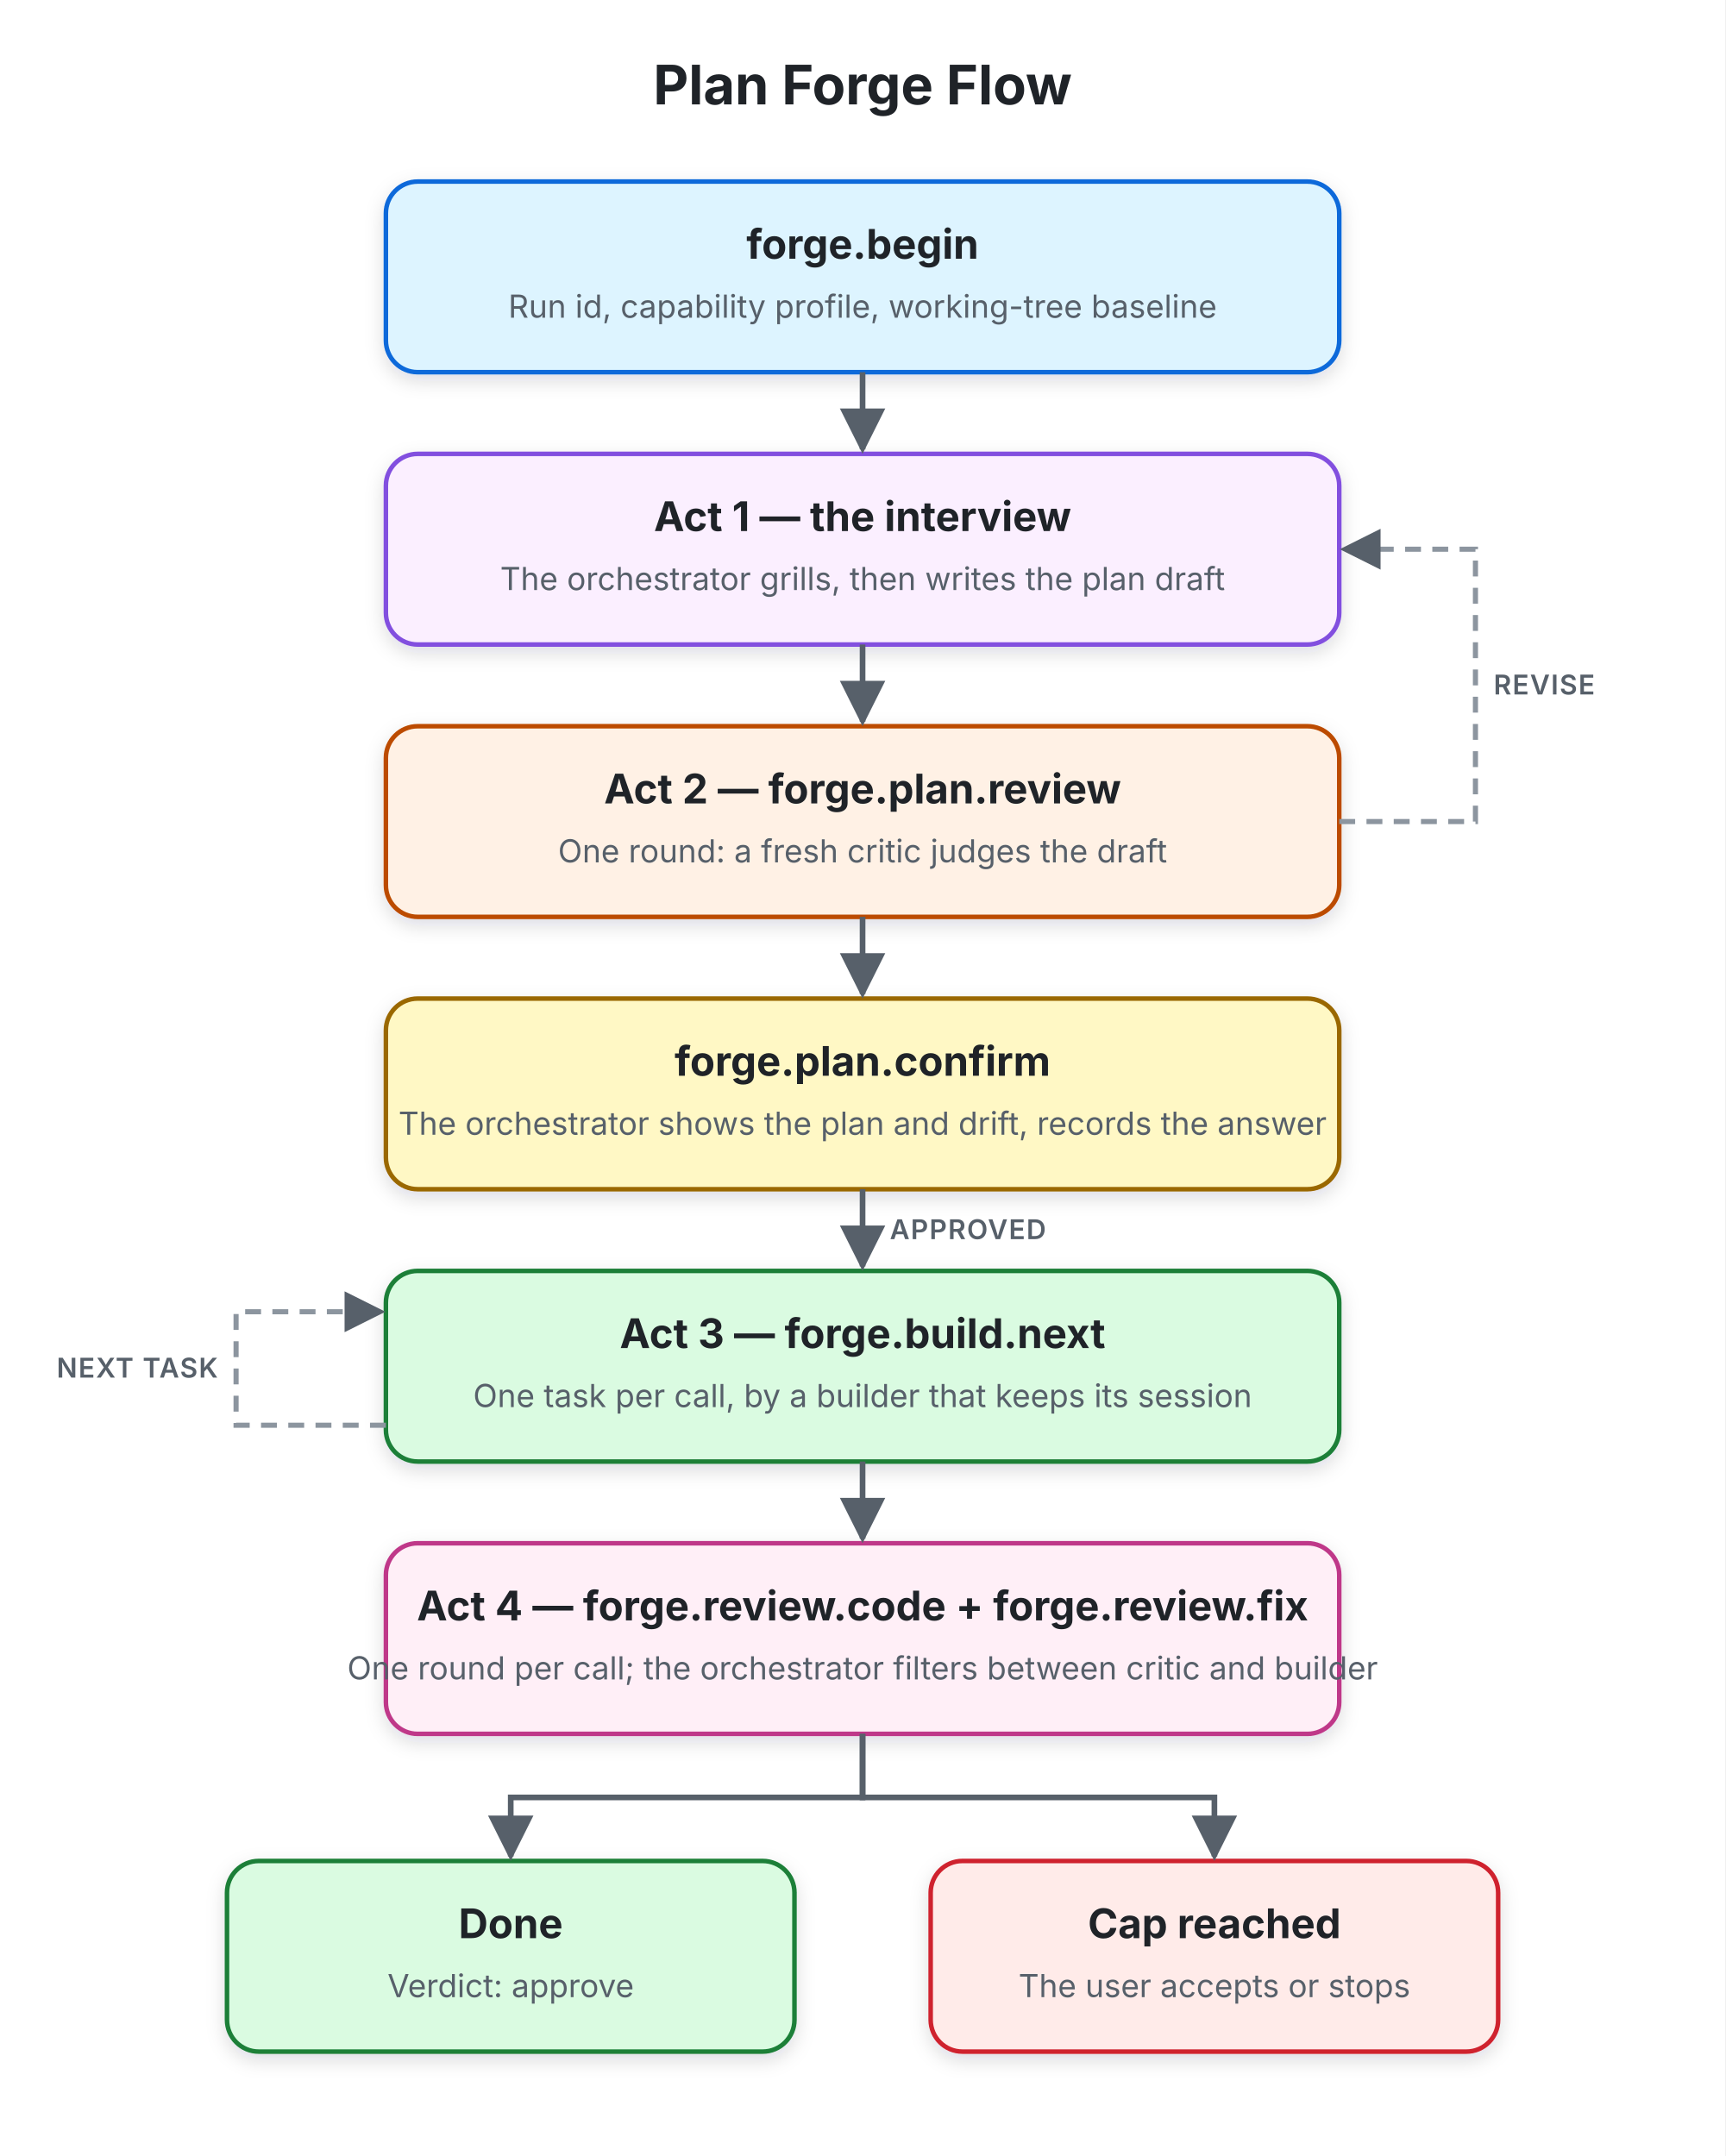
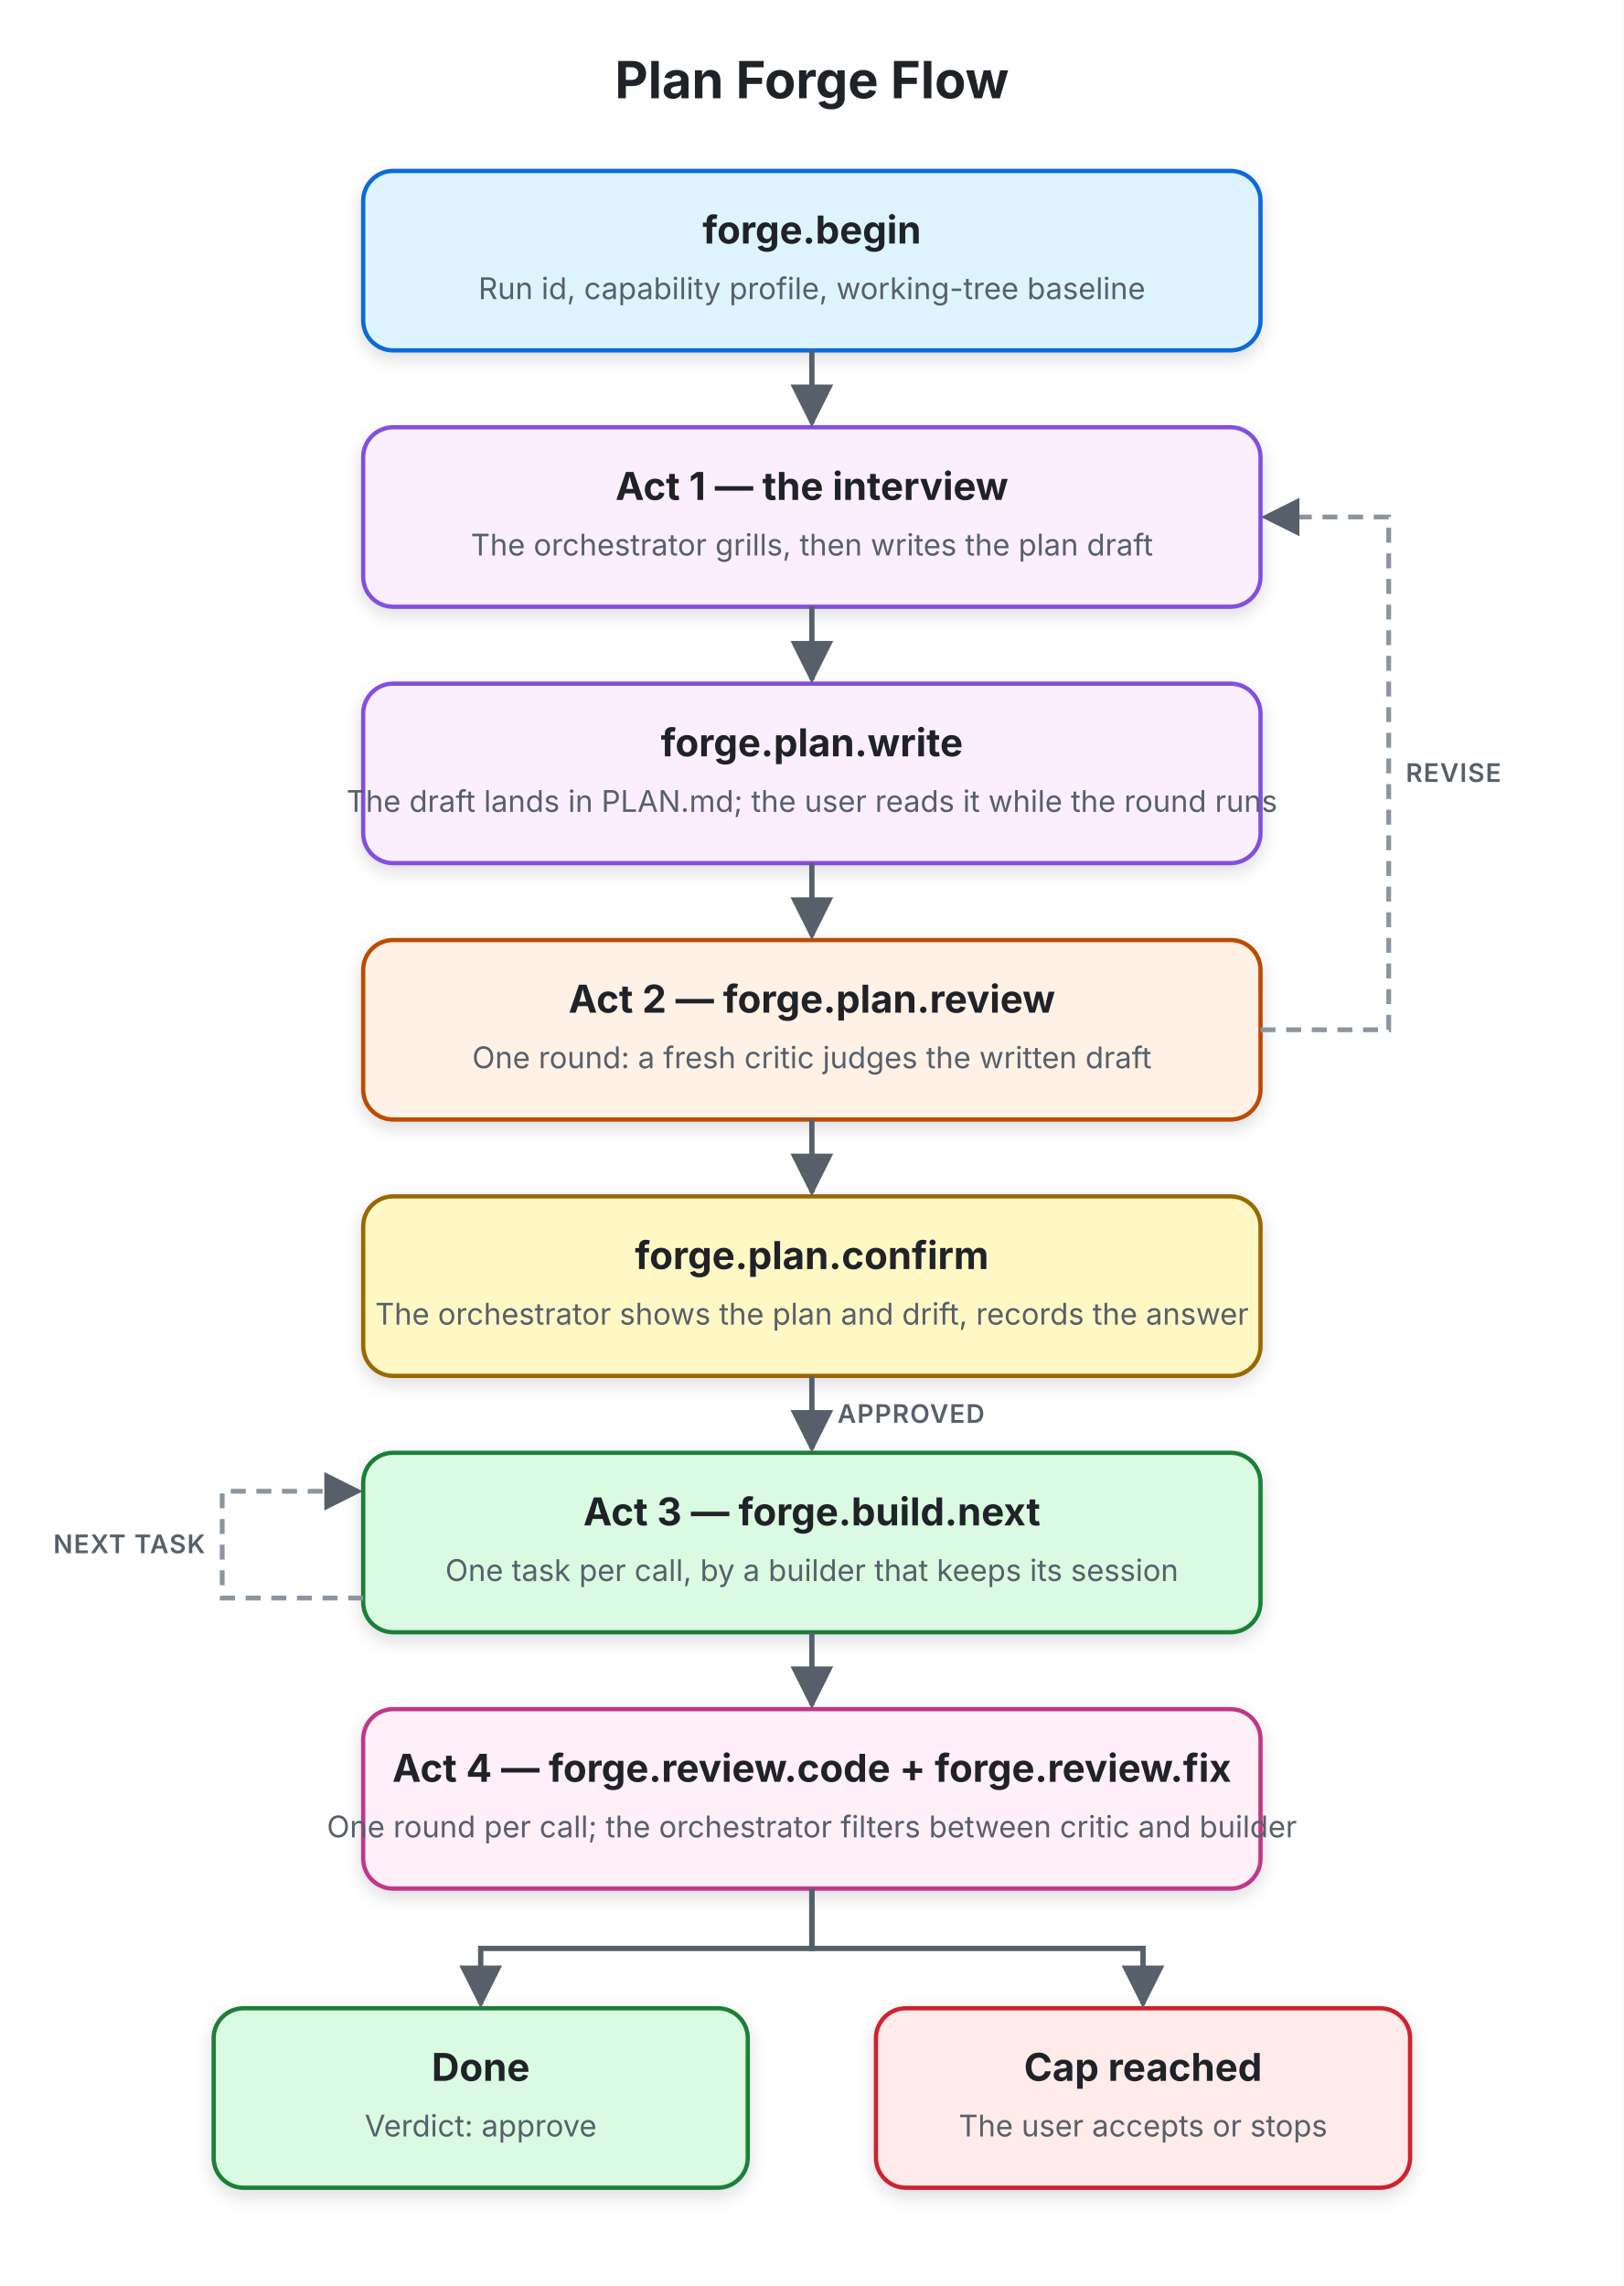
- <svg xmlns="http://www.w3.org/2000/svg" width="760" height="950" viewBox="0 0 760 950" role="img" aria-labelledby="title description">
+ <svg xmlns="http://www.w3.org/2000/svg" width="760" height="1070" viewBox="0 0 760 1070" role="img" aria-labelledby="title description">
  <defs>
    <marker id="arrow" viewBox="0 0 10 10" refX="9" refY="5" markerWidth="8" markerHeight="8" orient="auto-start-reverse">
      <path class="arrowhead" d="M 0 0 L 10 5 L 0 10 z" />
    </marker>
    <filter id="shadow" x="-20%" y="-20%" width="140%" height="150%">
      <feDropShadow dx="0" dy="3" stdDeviation="4" flood-color="#1f2328" flood-opacity="0.14" />
    </filter>
  </defs>
  <style>
    .canvas { fill: #ffffff; }
    .title { fill: #1f2328; font: 700 24px -apple-system, BlinkMacSystemFont, "Segoe UI", sans-serif; }
    .node-title { fill: #1f2328; font: 700 18px -apple-system, BlinkMacSystemFont, "Segoe UI", sans-serif; }
    .node-detail { fill: #57606a; font: 14px -apple-system, BlinkMacSystemFont, "Segoe UI", sans-serif; }
    .edge-label { fill: #57606a; font: 600 12px -apple-system, BlinkMacSystemFont, "Segoe UI", sans-serif; letter-spacing: 0.04em; }
    .node { stroke-width: 2; filter: url(#shadow); }
    .phase { fill: #ddf4ff; stroke: #0969da; }
    .plan { fill: #fbefff; stroke: #8250df; }
    .review { fill: #fff1e5; stroke: #bc4c00; }
    .gate { fill: #fff8c5; stroke: #9a6700; }
    .build { fill: #dafbe1; stroke: #1a7f37; }
    .code-review { fill: #ffeff7; stroke: #bf3989; }
    .done { fill: #dafbe1; stroke: #1a7f37; }
    .risk { fill: #ffebe9; stroke: #cf222e; }
    .edge { fill: none; stroke: #57606a; stroke-width: 2.5; marker-end: url(#arrow); }
    .loop { fill: none; stroke: #8c959f; stroke-width: 2.25; stroke-dasharray: 7 5; marker-end: url(#arrow); }
    .arrowhead { fill: #57606a; }
  </style>
-   <rect class="canvas" width="760" height="950" />
+   <rect class="canvas" width="760" height="1070" />
  <text class="title" x="380" y="46" text-anchor="middle">Plan Forge Flow</text>
  <rect class="node phase" x="170" y="80" width="420" height="84" rx="14" />
  <text class="node-title" x="380" y="114" text-anchor="middle">forge.begin</text>
  <text class="node-detail" x="380" y="140" text-anchor="middle">Run id, capability profile, working-tree baseline</text>
  <rect class="node plan" x="170" y="200" width="420" height="84" rx="14" />
  <text class="node-title" x="380" y="234" text-anchor="middle">Act 1 — the interview</text>
  <text class="node-detail" x="380" y="260" text-anchor="middle">The orchestrator grills, then writes the plan draft</text>
-   <rect class="node review" x="170" y="320" width="420" height="84" rx="14" />
-   <text class="node-title" x="380" y="354" text-anchor="middle">Act 2 — forge.plan.review</text>
-   <text class="node-detail" x="380" y="380" text-anchor="middle">One round: a fresh critic judges the draft</text>
-   <rect class="node gate" x="170" y="440" width="420" height="84" rx="14" />
-   <text class="node-title" x="380" y="474" text-anchor="middle">forge.plan.confirm</text>
-   <text class="node-detail" x="380" y="500" text-anchor="middle">The orchestrator shows the plan and drift, records the answer</text>
-   <rect class="node build" x="170" y="560" width="420" height="84" rx="14" />
-   <text class="node-title" x="380" y="594" text-anchor="middle">Act 3 — forge.build.next</text>
-   <text class="node-detail" x="380" y="620" text-anchor="middle">One task per call, by a builder that keeps its session</text>
-   <rect class="node code-review" x="170" y="680" width="420" height="84" rx="14" />
-   <text class="node-title" x="380" y="714" text-anchor="middle">Act 4 — forge.review.code + forge.review.fix</text>
-   <text class="node-detail" x="380" y="740" text-anchor="middle">One round per call; the orchestrator filters between critic and builder</text>
-   <rect class="node done" x="100" y="820" width="250" height="84" rx="14" />
-   <text class="node-title" x="225" y="854" text-anchor="middle">Done</text>
-   <text class="node-detail" x="225" y="880" text-anchor="middle">Verdict: approve</text>
-   <rect class="node risk" x="410" y="820" width="250" height="84" rx="14" />
-   <text class="node-title" x="535" y="854" text-anchor="middle">Cap reached</text>
-   <text class="node-detail" x="535" y="880" text-anchor="middle">The user accepts or stops</text>
+   <rect class="node plan" x="170" y="320" width="420" height="84" rx="14" />
+   <text class="node-title" x="380" y="354" text-anchor="middle">forge.plan.write</text>
+   <text class="node-detail" x="380" y="380" text-anchor="middle">The draft lands in PLAN.md; the user reads it while the round runs</text>
+   <rect class="node review" x="170" y="440" width="420" height="84" rx="14" />
+   <text class="node-title" x="380" y="474" text-anchor="middle">Act 2 — forge.plan.review</text>
+   <text class="node-detail" x="380" y="500" text-anchor="middle">One round: a fresh critic judges the written draft</text>
+   <rect class="node gate" x="170" y="560" width="420" height="84" rx="14" />
+   <text class="node-title" x="380" y="594" text-anchor="middle">forge.plan.confirm</text>
+   <text class="node-detail" x="380" y="620" text-anchor="middle">The orchestrator shows the plan and drift, records the answer</text>
+   <rect class="node build" x="170" y="680" width="420" height="84" rx="14" />
+   <text class="node-title" x="380" y="714" text-anchor="middle">Act 3 — forge.build.next</text>
+   <text class="node-detail" x="380" y="740" text-anchor="middle">One task per call, by a builder that keeps its session</text>
+   <rect class="node code-review" x="170" y="800" width="420" height="84" rx="14" />
+   <text class="node-title" x="380" y="834" text-anchor="middle">Act 4 — forge.review.code + forge.review.fix</text>
+   <text class="node-detail" x="380" y="860" text-anchor="middle">One round per call; the orchestrator filters between critic and builder</text>
+   <rect class="node done" x="100" y="940" width="250" height="84" rx="14" />
+   <text class="node-title" x="225" y="974" text-anchor="middle">Done</text>
+   <text class="node-detail" x="225" y="1000" text-anchor="middle">Verdict: approve</text>
+   <rect class="node risk" x="410" y="940" width="250" height="84" rx="14" />
+   <text class="node-title" x="535" y="974" text-anchor="middle">Cap reached</text>
+   <text class="node-detail" x="535" y="1000" text-anchor="middle">The user accepts or stops</text>
  <path class="edge" d="M 380 164 L 380 198" />
  <path class="edge" d="M 380 284 L 380 318" />
  <path class="edge" d="M 380 404 L 380 438" />
  <path class="edge" d="M 380 524 L 380 558" />
  <path class="edge" d="M 380 644 L 380 678" />
-   <path class="edge" d="M 380 764 L 380 792 L 225 792 L 225 818" />
-   <path class="edge" d="M 380 764 L 380 792 L 535 792 L 535 818" />
-   <path class="loop" d="M 590 362 L 650 362 L 650 242 L 592 242" />
-   <text class="edge-label" x="658" y="306">REVISE</text>
-   <path class="loop" d="M 170 628 L 104 628 L 104 578 L 168 578" />
-   <text class="edge-label" x="96" y="607" text-anchor="end">NEXT TASK</text>
-   <text class="edge-label" x="392" y="546">APPROVED</text>
+   <path class="edge" d="M 380 764 L 380 798" />
+   <path class="edge" d="M 380 884 L 380 912 L 225 912 L 225 938" />
+   <path class="edge" d="M 380 884 L 380 912 L 535 912 L 535 938" />
+   <path class="loop" d="M 590 482 L 650 482 L 650 242 L 592 242" />
+   <text class="edge-label" x="658" y="366">REVISE</text>
+   <path class="loop" d="M 170 748 L 104 748 L 104 698 L 168 698" />
+   <text class="edge-label" x="96" y="727" text-anchor="end">NEXT TASK</text>
+   <text class="edge-label" x="392" y="666">APPROVED</text>
</svg>
